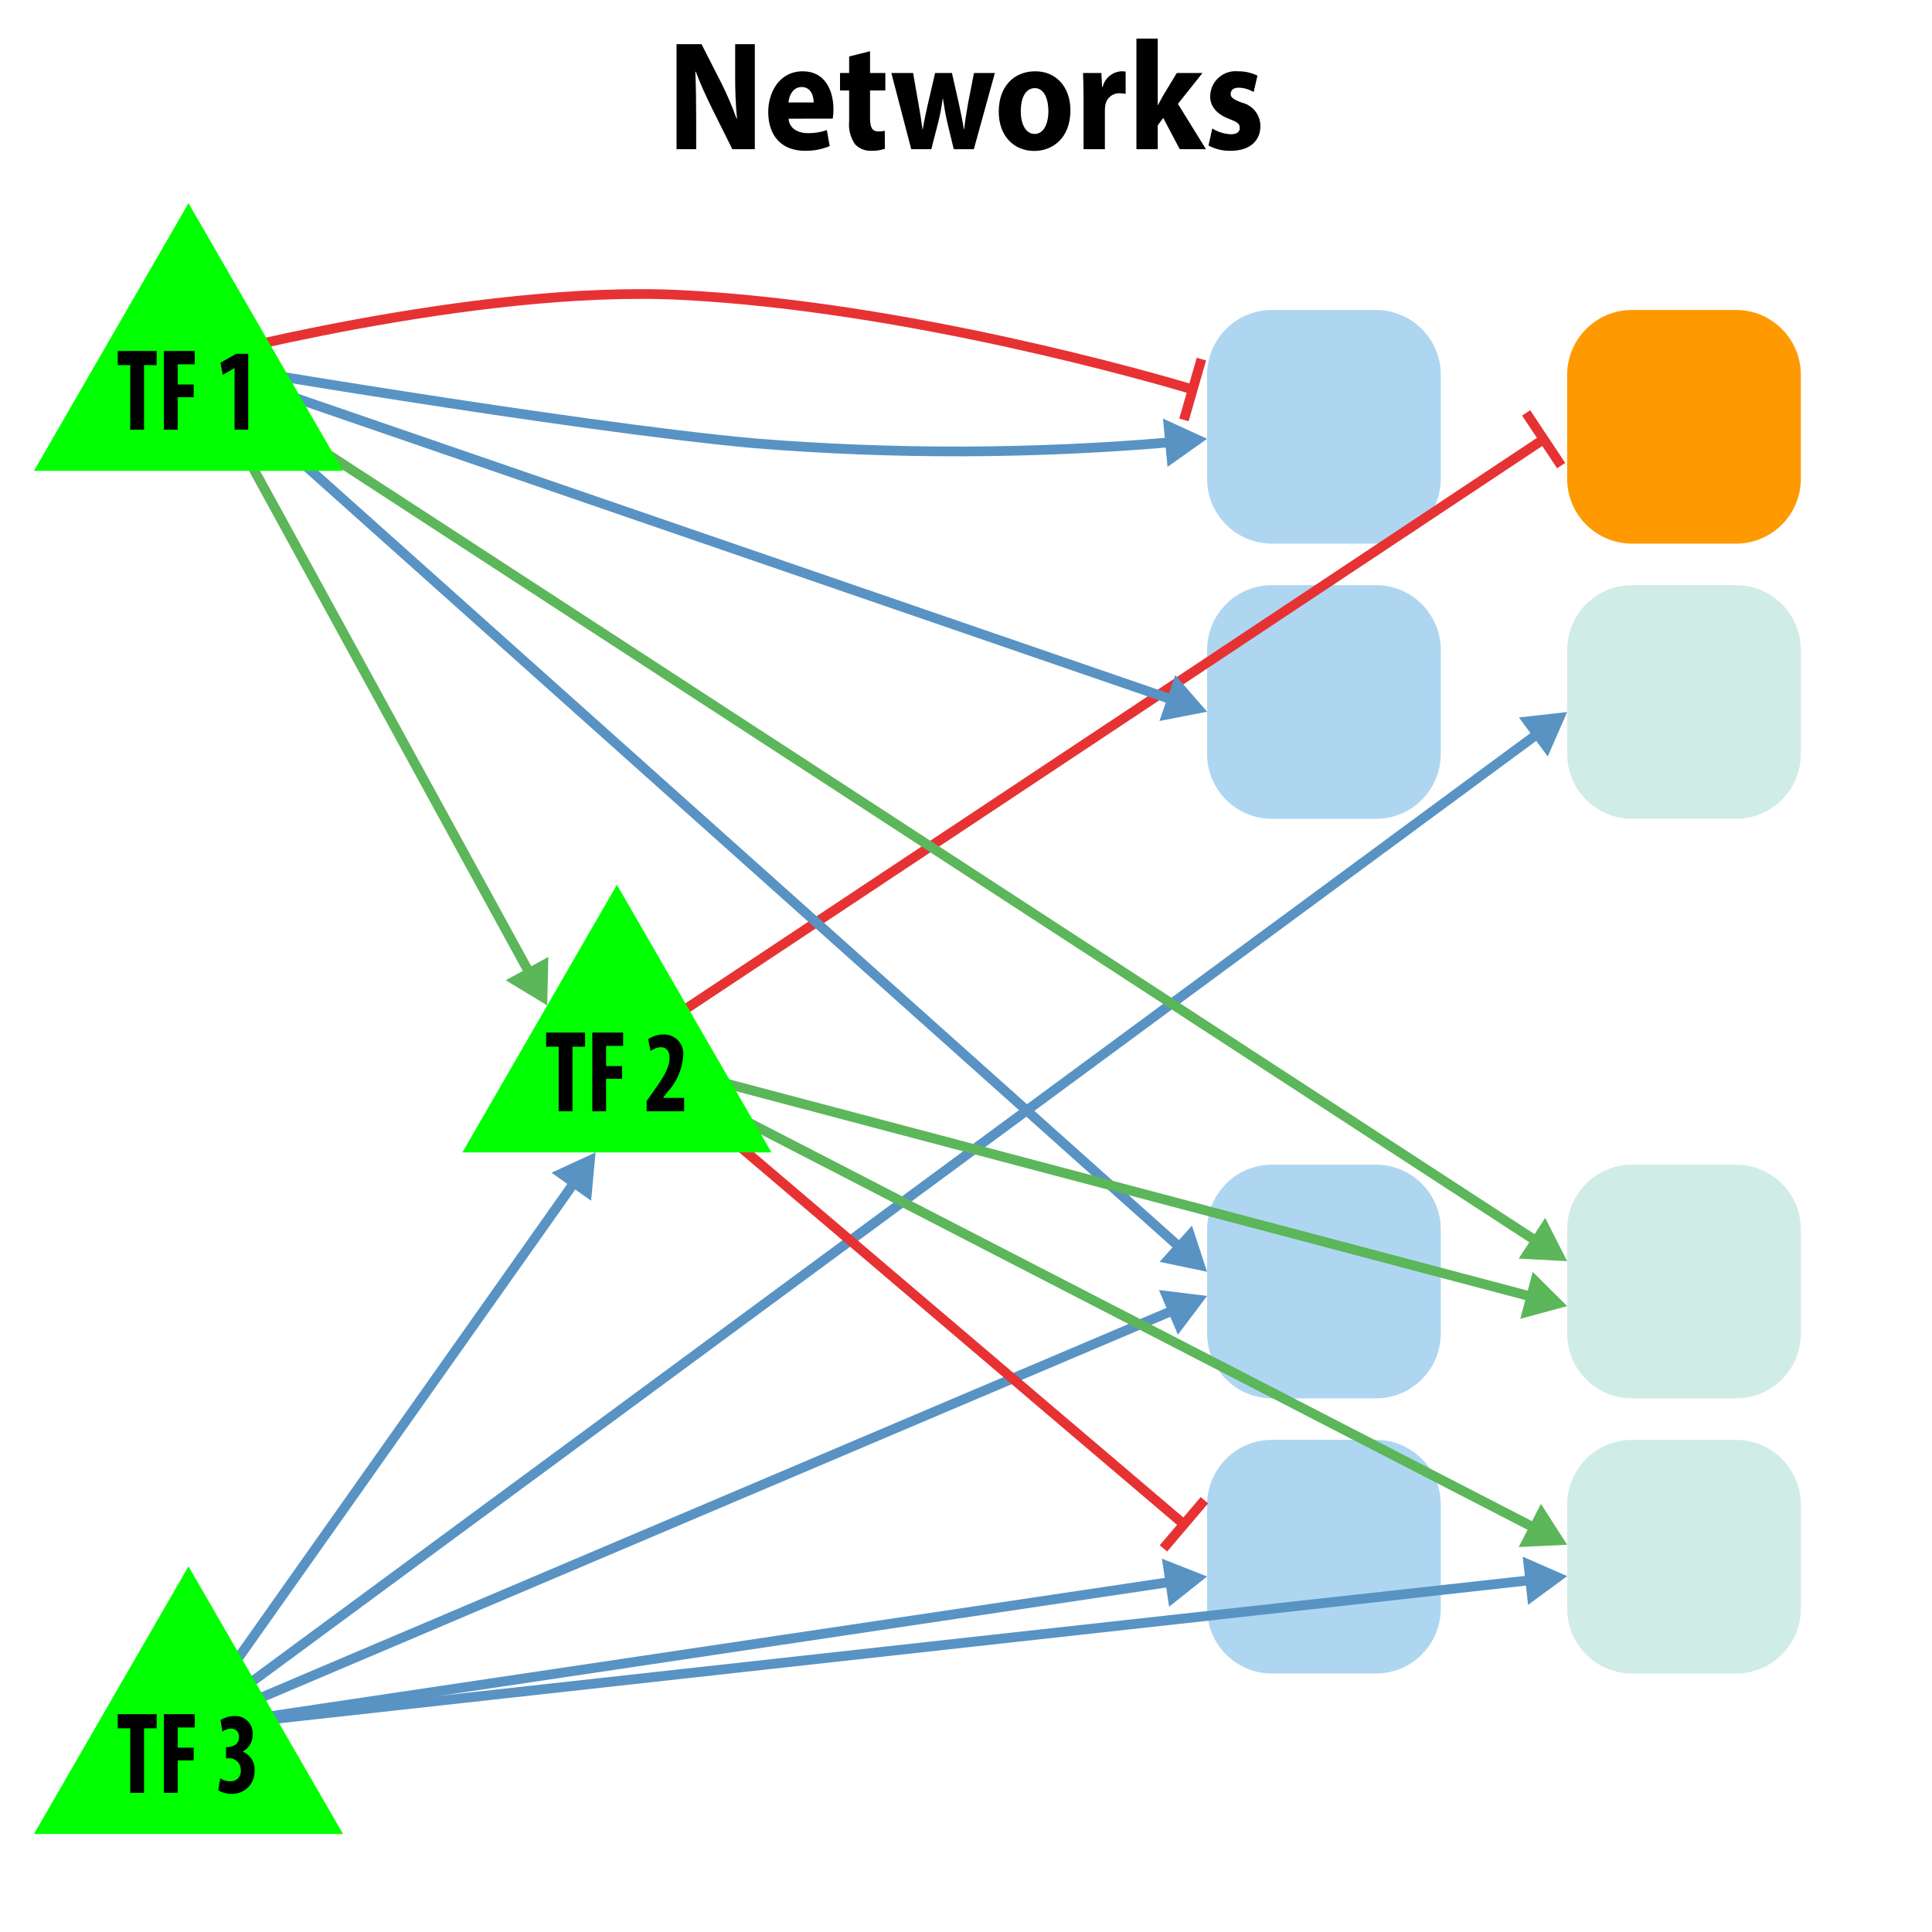
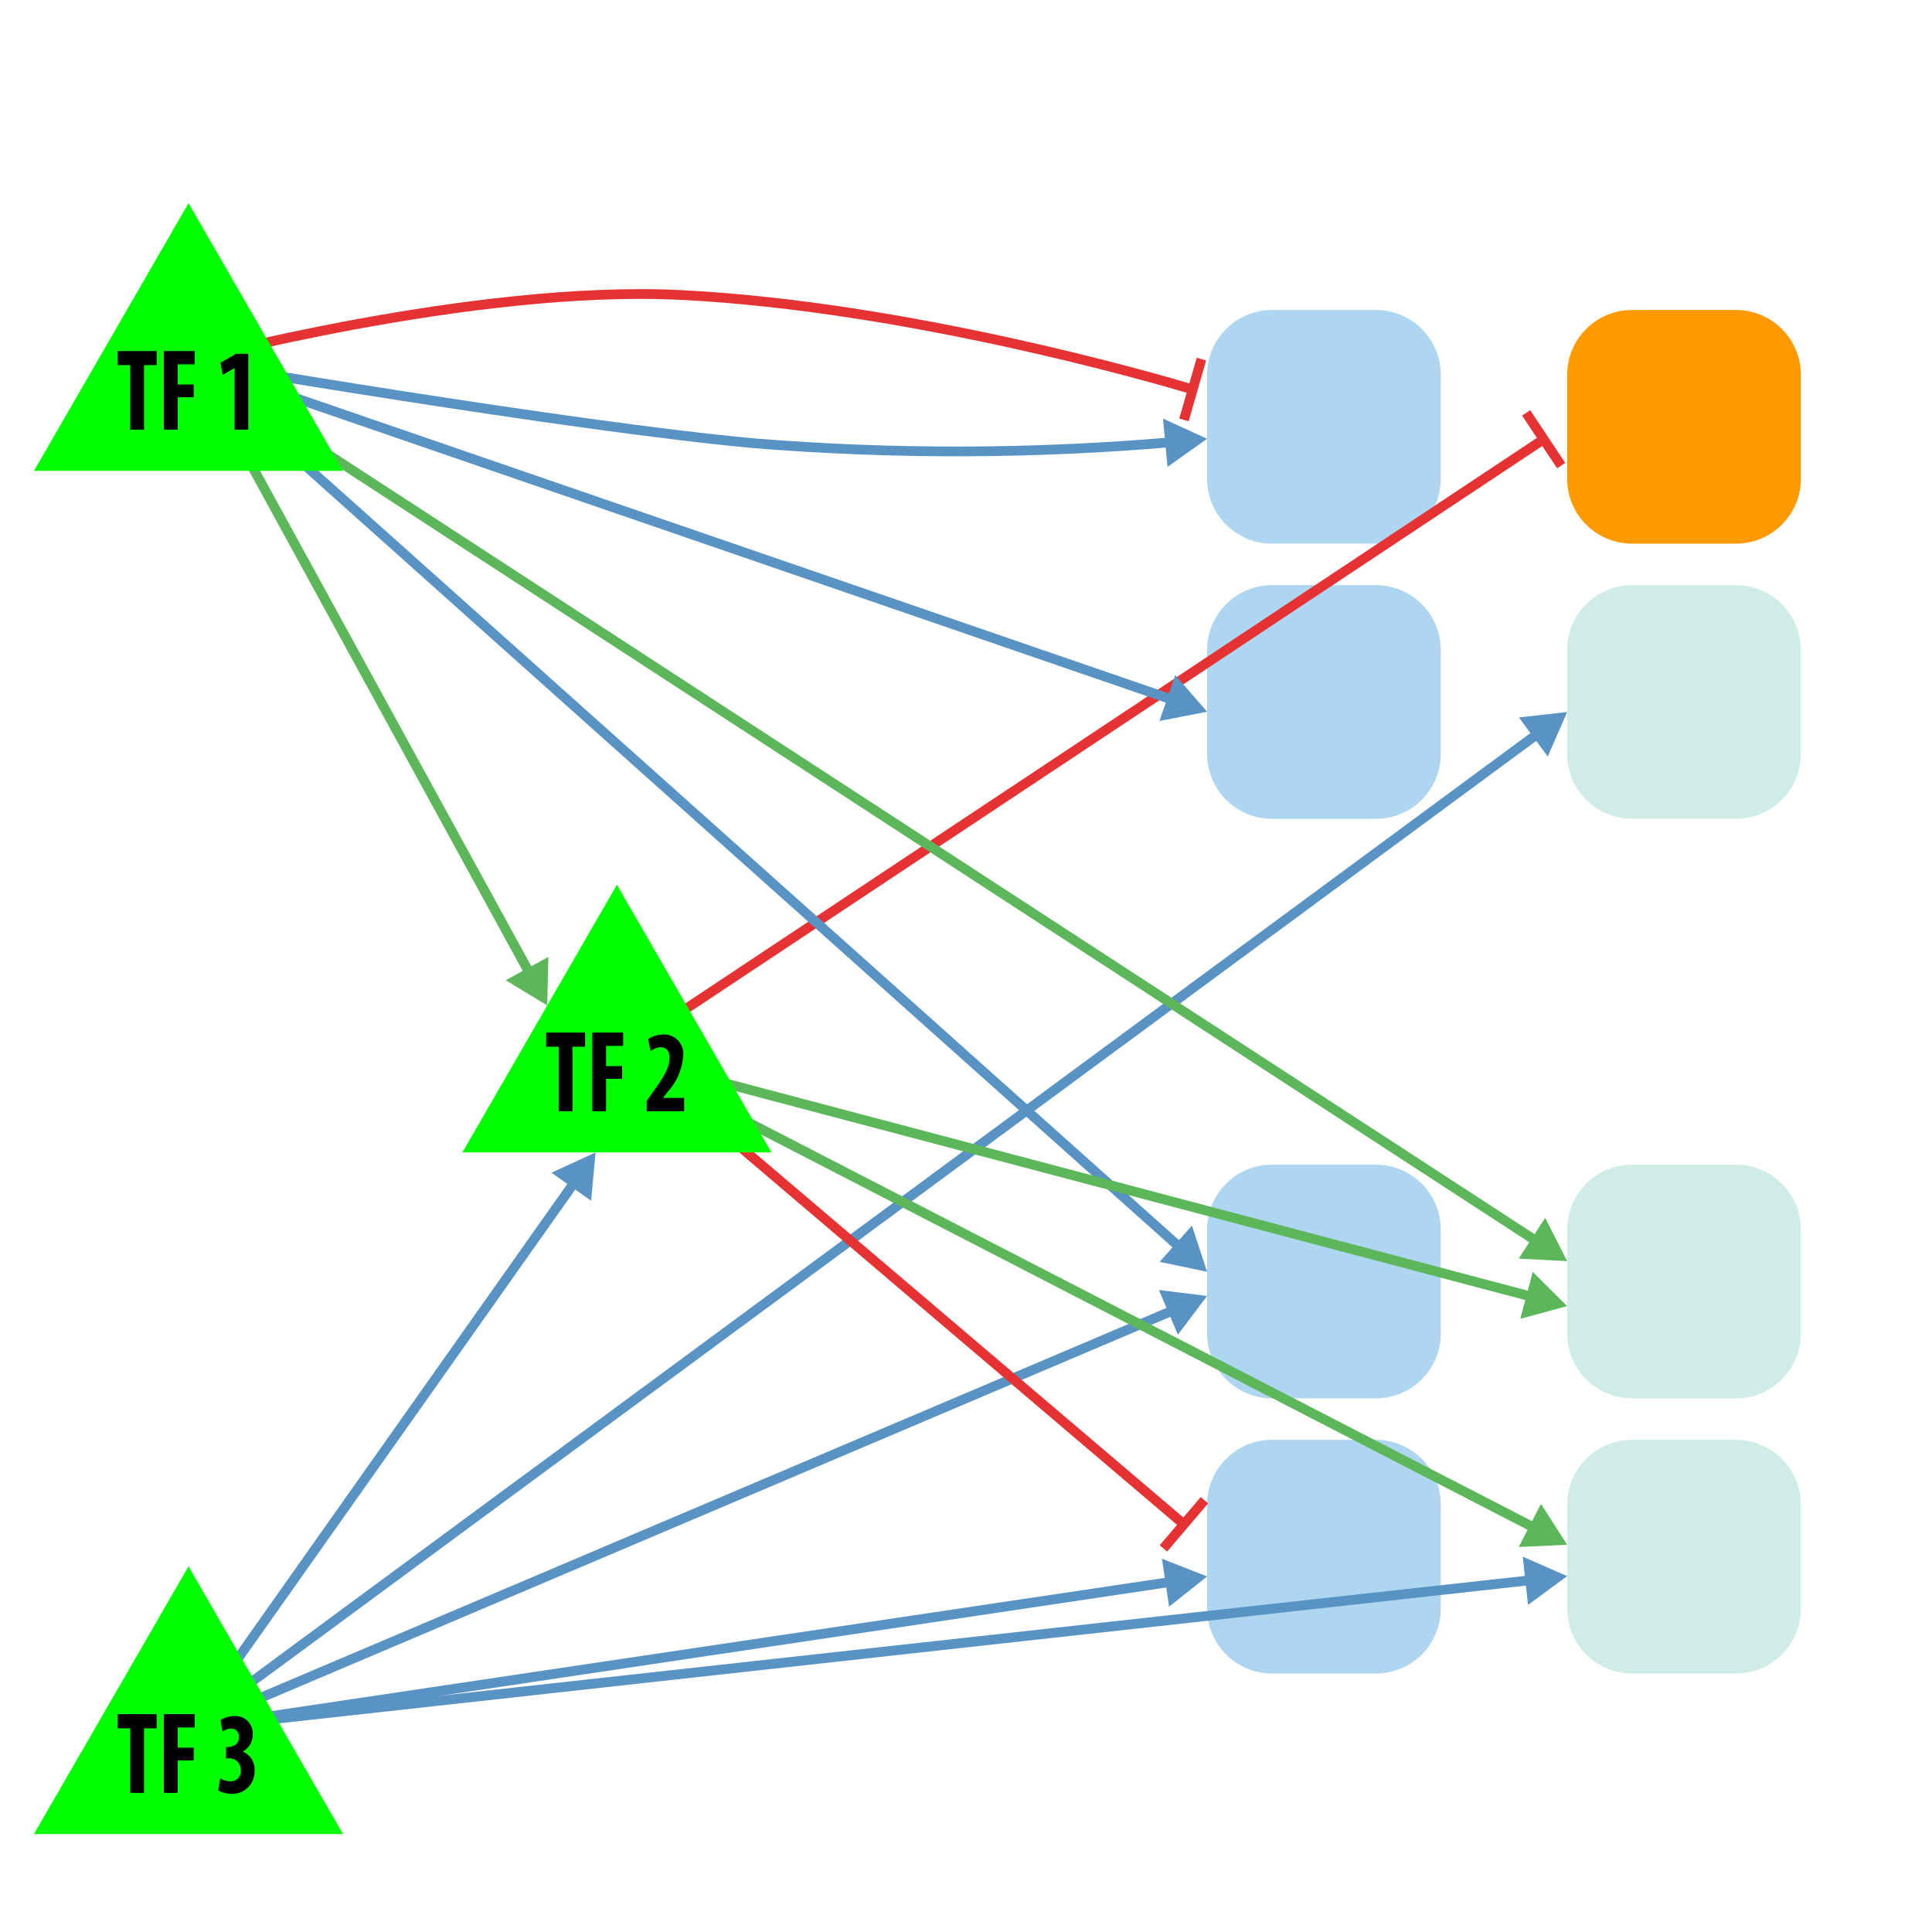
<svg xmlns="http://www.w3.org/2000/svg" id="Layer_1" data-name="Layer 1" viewBox="0 0 198.425 198.425">
  <defs>
    <style>
      .cls-1 {
        fill: #d0ece7;
      }

      .cls-2 {
        fill: #aed6f1;
      }

      .cls-3 {
        fill: #f90;
      }

      .cls-4, .cls-6, .cls-8 {
        fill: none;
        stroke-miterlimit: 10;
      }

      .cls-4 {
        stroke: #e73234;
      }

      .cls-5 {
        fill: #e73234;
      }

      .cls-6 {
        stroke: #5893c4;
      }

      .cls-7 {
        fill: #5893c4;
      }

      .cls-8 {
        stroke: #5cb65a;
      }

      .cls-9 {
        fill: #5cb65a;
      }

      .cls-10 {
        fill: lime;
      }
    </style>
  </defs>
  <g>
    <g>
      <rect class="cls-1" x="160.955" y="60.096" width="24" height="24" rx="6.662" />
      <rect class="cls-2" x="123.974" y="60.096" width="24" height="24" rx="6.662" />
      <rect class="cls-3" x="160.955" y="31.835" width="24" height="24" rx="6.662" />
      <rect class="cls-2" x="123.974" y="31.835" width="24" height="24" rx="6.662" />
    </g>
    <rect class="cls-1" x="160.955" y="119.617" width="24" height="24" rx="6.662" />
    <rect class="cls-2" x="123.974" y="119.617" width="24" height="24" rx="6.662" />
    <rect class="cls-1" x="160.955" y="147.878" width="24" height="24" rx="6.662" />
    <rect class="cls-2" x="123.974" y="147.878" width="24" height="24" rx="6.662" />
    <g>
      <line class="cls-4" x1="63.36" y1="108.318" x2="158.539" y2="45.112" />
      <rect class="cls-5" x="158.039" y="41.862" width="1" height="6.5" transform="translate(1.51319 95.23743) rotate(-33.58768)" />
    </g>
    <g>
      <line class="cls-6" x1="19.36" y1="37.096" x2="120.582" y2="71.928" />
      <polygon class="cls-7" points="119.081 74.049 123.974 73.096 120.703 69.334 119.081 74.049" />
    </g>
    <g>
      <line class="cls-6" x1="19.36" y1="177.516" x2="158.067" y2="75.258" />
      <polygon class="cls-7" points="158.959 77.697 160.955 73.129 156 73.684 158.959 77.697" />
    </g>
    <g>
      <path class="cls-4" d="M19.36,37.096S48.551,29.22,69.936,30.297c23.34,1.175,48.801,8.576,52.564,9.702" />
      <rect class="cls-5" x="119.244" y="39.505" width="6.5" height="1" transform="translate(50.22641 146.6944) rotate(-73.9742)" />
    </g>
    <g>
      <path class="cls-6" d="M19.36,37.096s39.236,6.716,58.114,8.432a258.045,258.045,0,0,0,42.931-.118" />
      <polygon class="cls-7" points="119.909 47.952 123.974 45.066 119.443 42.988 119.909 47.952" />
    </g>
    <g>
      <line class="cls-6" x1="19.36" y1="37.096" x2="121.299" y2="128.225" />
      <polygon class="cls-7" points="119.094 129.598 123.974 130.617 122.417 125.88 119.094 129.598" />
    </g>
    <g>
      <line class="cls-8" x1="20.525" y1="38.096" x2="54.48" y2="100.117" />
      <polygon class="cls-9" points="51.943 100.674 56.203 103.264 56.316 98.28 51.943 100.674" />
    </g>
    <g>
      <line class="cls-6" x1="19.36" y1="177.516" x2="59.096" y2="121.287" />
      <polygon class="cls-7" points="60.711 123.322 61.167 118.357 56.639 120.444 60.711 123.322" />
    </g>
    <g>
      <line class="cls-8" x1="20.525" y1="38.096" x2="157.948" y2="127.57" />
      <polygon class="cls-9" points="155.977 129.261 160.955 129.528 158.697 125.083 155.977 129.261" />
    </g>
    <g>
      <line class="cls-6" x1="19.36" y1="177.516" x2="157.389" y2="162.272" />
      <polygon class="cls-7" points="156.937 164.83 160.955 161.878 156.39 159.873 156.937 164.83" />
    </g>
    <g>
      <line class="cls-6" x1="19.36" y1="177.516" x2="120.672" y2="134.5" />
      <polygon class="cls-7" points="120.975 137.08 123.974 133.098 119.026 132.491 120.975 137.08" />
    </g>
    <g>
      <line class="cls-8" x1="63.36" y1="108.318" x2="157.486" y2="133.225" />
      <polygon class="cls-9" points="156.143 135.448 160.955 134.143 157.419 130.628 156.143 135.448" />
    </g>
    <g>
      <line class="cls-4" x1="61.36" y1="105.318" x2="121.594" y2="156.554" />
      <rect class="cls-5" x="118.344" y="156.054" width="6.5" height="1" transform="translate(-76.43765 147.7398) rotate(-49.61548)" />
    </g>
    <g>
      <line class="cls-8" x1="63.36" y1="108.318" x2="157.766" y2="157.008" />
      <polygon class="cls-9" points="155.975 158.889 160.955 158.652 158.261 154.458 155.975 158.889" />
    </g>
    <g>
      <line class="cls-6" x1="19.36" y1="177.516" x2="120.426" y2="162.442" />
      <polygon class="cls-7" points="120.072 165.015 123.974 161.913 119.336 160.084 120.072 165.015" />
    </g>
    <polygon class="cls-10" points="19.36 20.865 3.489 48.355 35.231 48.355 19.36 20.865" />
    <g>
      <path d="M13.377,37.5H12.091V36.049h3.998v1.451H14.793V44.132H13.377Z" />
      <path d="M16.833,36.049h3.166v1.367h-1.75v2.075h1.642v1.308H18.248v3.334H16.833Z" />
      <path d="M24.091,37.812H24.069l-1.188.684L22.643,37.26l1.609-.924h1.243V44.132H24.091Z" />
    </g>
    <polygon class="cls-10" points="63.36 90.867 47.489 118.357 79.231 118.357 63.36 90.867" />
    <polygon class="cls-10" points="19.36 160.869 3.489 188.359 35.231 188.359 19.36 160.869" />
    <g>
-       <path d="M13.377,177.504H12.091v-1.451h3.998v1.451H14.793v6.632H13.377Z" />
-       <path d="M16.833,176.053h3.166v1.367h-1.75v2.075h1.642v1.308H18.248v3.334H16.833Z" />
-       <path d="M22.621,182.649a2.018,2.018,0,0,0,1.048.3,1.019,1.019,0,0,0,1.059-1.127,1.178,1.178,0,0,0-1.318-1.235h-.194v-1.151h.141c.519-.012,1.188-.251,1.188-1.007a.801.801,0,0,0-.821-.899,1.599,1.599,0,0,0-.886.312l-.184-1.188a2.754,2.754,0,0,1,1.447-.408,1.765,1.765,0,0,1,1.848,1.883,1.926,1.926,0,0,1-1.005,1.751v.024a1.958,1.958,0,0,1,1.199,1.979,2.272,2.272,0,0,1-2.344,2.351,2.734,2.734,0,0,1-1.383-.348Z" />
+       <path d="M13.377,177.504H12.091v-1.451h3.998v1.451H14.793v6.633H13.377Z" />
+       <path d="M16.833,176.052h3.166v1.367h-1.75v2.075h1.642v1.308H18.248v3.334H16.833Z" />
+       <path d="M22.621,182.649a2.022,2.022,0,0,0,1.048.3,1.019,1.019,0,0,0,1.059-1.128,1.178,1.178,0,0,0-1.318-1.235h-.194v-1.151h.141c.519-.012,1.188-.251,1.188-1.007a.801.801,0,0,0-.821-.899,1.602,1.602,0,0,0-.886.312l-.184-1.188a2.754,2.754,0,0,1,1.447-.407,1.765,1.765,0,0,1,1.848,1.883,1.927,1.927,0,0,1-1.005,1.751v.023a1.958,1.958,0,0,1,1.199,1.979,2.272,2.272,0,0,1-2.344,2.351,2.739,2.739,0,0,1-1.383-.348Z" />
    </g>
    <g>
      <path d="M57.377,107.502H56.092v-1.451h3.998v1.451H58.793V114.134H57.377Z" />
      <path d="M60.833,106.05h3.166v1.367h-1.75v2.075h1.642V110.8H62.248v3.334H60.833Z" />
      <path d="M66.416,114.134v-1.055l.702-.996c.908-1.283,1.653-2.351,1.653-3.466,0-.624-.313-1.067-.896-1.067a1.862,1.862,0,0,0-1.059.396l-.249-1.224a2.918,2.918,0,0,1,1.566-.479,1.978,1.978,0,0,1,2.031,2.255,6.106,6.106,0,0,1-1.631,3.682l-.421.552v.024h2.15v1.379Z" />
    </g>
  </g>
-   <g>
-     <path d="M69.485,15.326V4.537h2.564l2.017,3.954a32.976,32.976,0,0,1,1.584,3.698h.043a44.606,44.606,0,0,1-.187-4.498V4.537h2.017V15.326H75.217l-2.074-4.162c-.576-1.152-1.21-2.545-1.685-3.81l-.043.016c.058,1.424.086,2.945.086,4.706v3.25Z" />
-     <path d="M80.99,12.189c.072,1.008.965,1.489,1.988,1.489a5.638,5.638,0,0,0,1.945-.32l.288,1.648a6.332,6.332,0,0,1-2.55.48c-2.391,0-3.76-1.537-3.76-3.986,0-1.985,1.109-4.178,3.558-4.178,2.276,0,3.14,1.969,3.14,3.906a6.337,6.337,0,0,1-.072.96Zm2.578-1.665c0-.592-.23-1.585-1.238-1.585-.922,0-1.297.929-1.354,1.585Z" />
-     <path d="M89.358,5.258V7.499h1.57V9.291H89.358v2.833c0,.944.201,1.376.864,1.376a3.251,3.251,0,0,0,.648-.064L90.884,15.278a3.9,3.9,0,0,1-1.426.208,2.154,2.154,0,0,1-1.642-.672,3.493,3.493,0,0,1-.605-2.321V9.291h-.937V7.499h.937V5.802Z" />
-     <path d="M93.778,7.499l.562,3.201c.145.816.288,1.681.403,2.577h.029c.144-.896.346-1.793.519-2.561l.749-3.217h1.729l.706,3.121c.187.88.375,1.761.519,2.657h.029c.101-.896.245-1.777.403-2.673l.605-3.105h2.146l-2.16,7.827H97.955l-.663-2.753c-.173-.769-.303-1.473-.446-2.433h-.029a20.004,20.004,0,0,1-.461,2.433l-.706,2.753H93.59L91.545,7.499Z" />
-     <path d="M109.936,11.324c0,2.865-1.829,4.178-3.716,4.178-2.06,0-3.644-1.505-3.644-4.034,0-2.529,1.498-4.146,3.759-4.146C108.495,7.322,109.936,8.971,109.936,11.324Zm-5.099.08c0,1.344.504,2.353,1.44,2.353.85,0,1.397-.944,1.397-2.353,0-1.168-.403-2.353-1.397-2.353C105.226,9.051,104.837,10.252,104.837,11.404Z" />
-     <path d="M111.287,10.076c0-1.152-.029-1.905-.058-2.577h1.887l.072,1.44h.058a2.105,2.105,0,0,1,1.901-1.617,2.025,2.025,0,0,1,.461.032V9.644a2.824,2.824,0,0,0-.591-.064,1.44,1.44,0,0,0-1.498,1.232,3.179,3.179,0,0,0-.043.544v3.97h-2.189Z" />
-     <path d="M118.905,10.796h.028c.159-.32.332-.64.504-.944l1.426-2.353h2.636l-2.521,3.169,2.881,4.658H121.167L119.467,12.109l-.562.768v2.449H116.716V3.961h2.189Z" />
-     <path d="M124.506,13.197a3.967,3.967,0,0,0,1.887.592c.663,0,.937-.256.937-.656,0-.4-.216-.592-1.037-.896-1.455-.544-2.017-1.424-2.002-2.353a2.606,2.606,0,0,1,2.866-2.561,4.331,4.331,0,0,1,1.988.448l-.389,1.681a3.196,3.196,0,0,0-1.526-.448c-.533,0-.836.24-.836.641,0,.368.274.56,1.138.896a2.466,2.466,0,0,1,1.916,2.417c0,1.457-1.037,2.529-3.054,2.529a4.572,4.572,0,0,1-2.275-.544Z" />
-   </g>
</svg>
